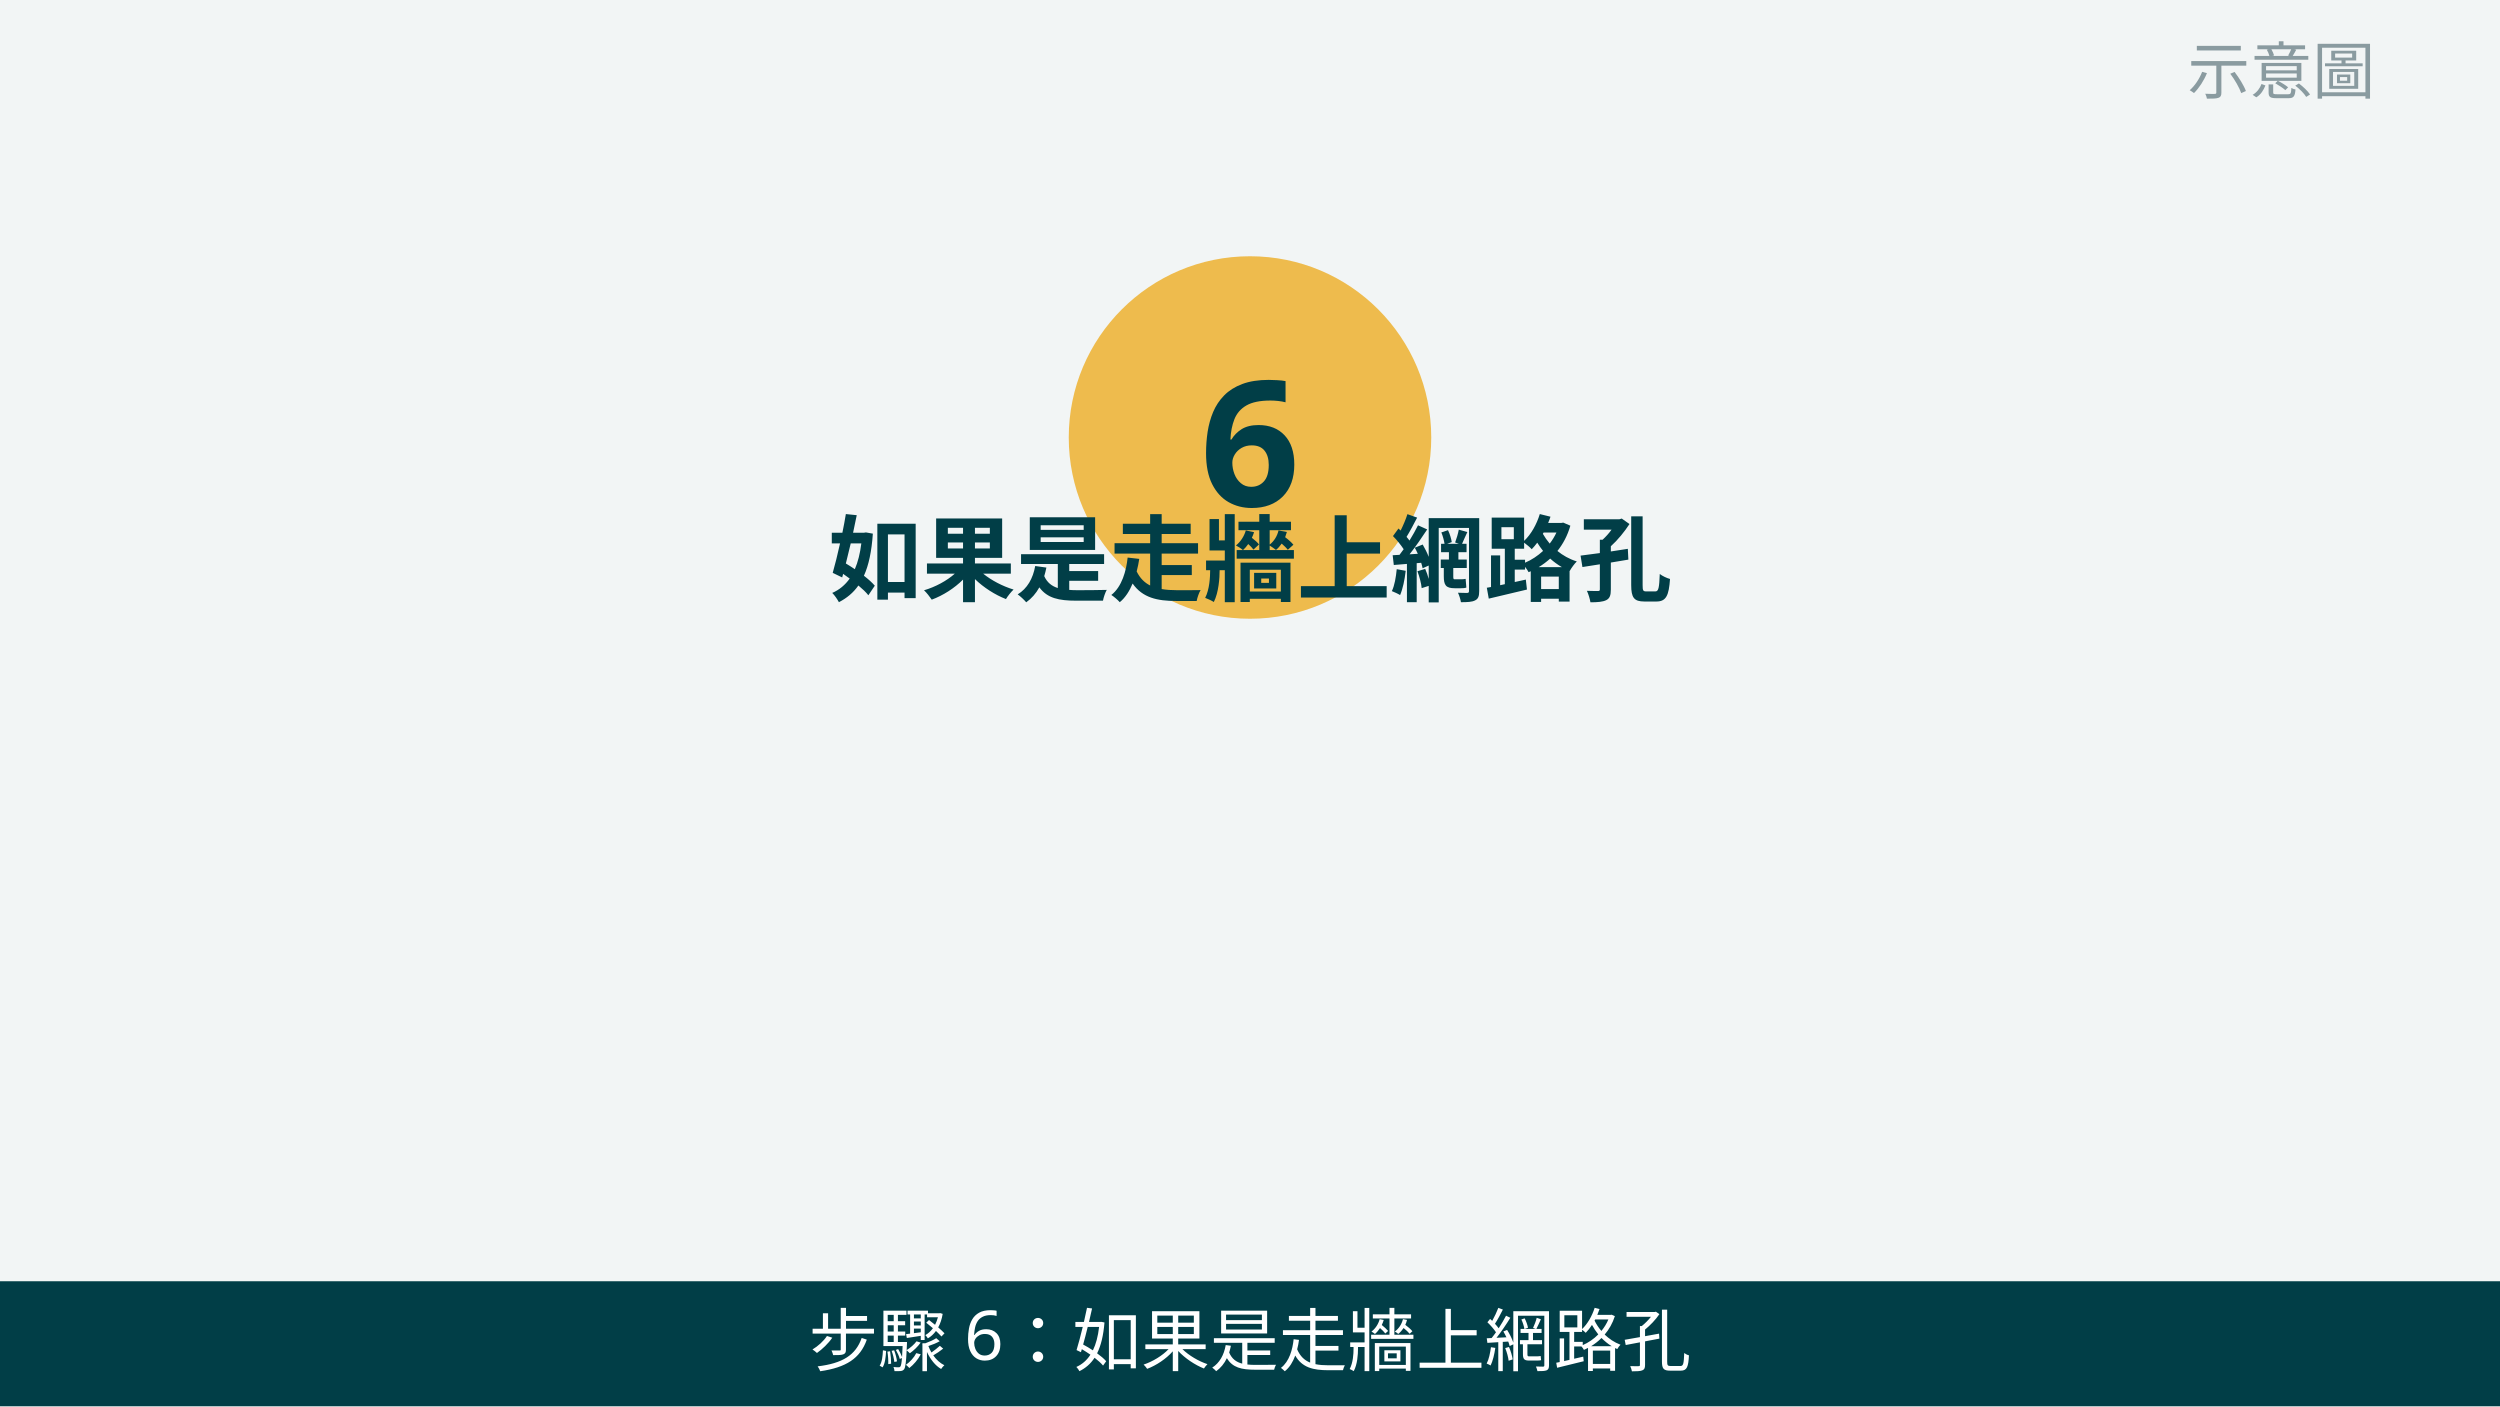
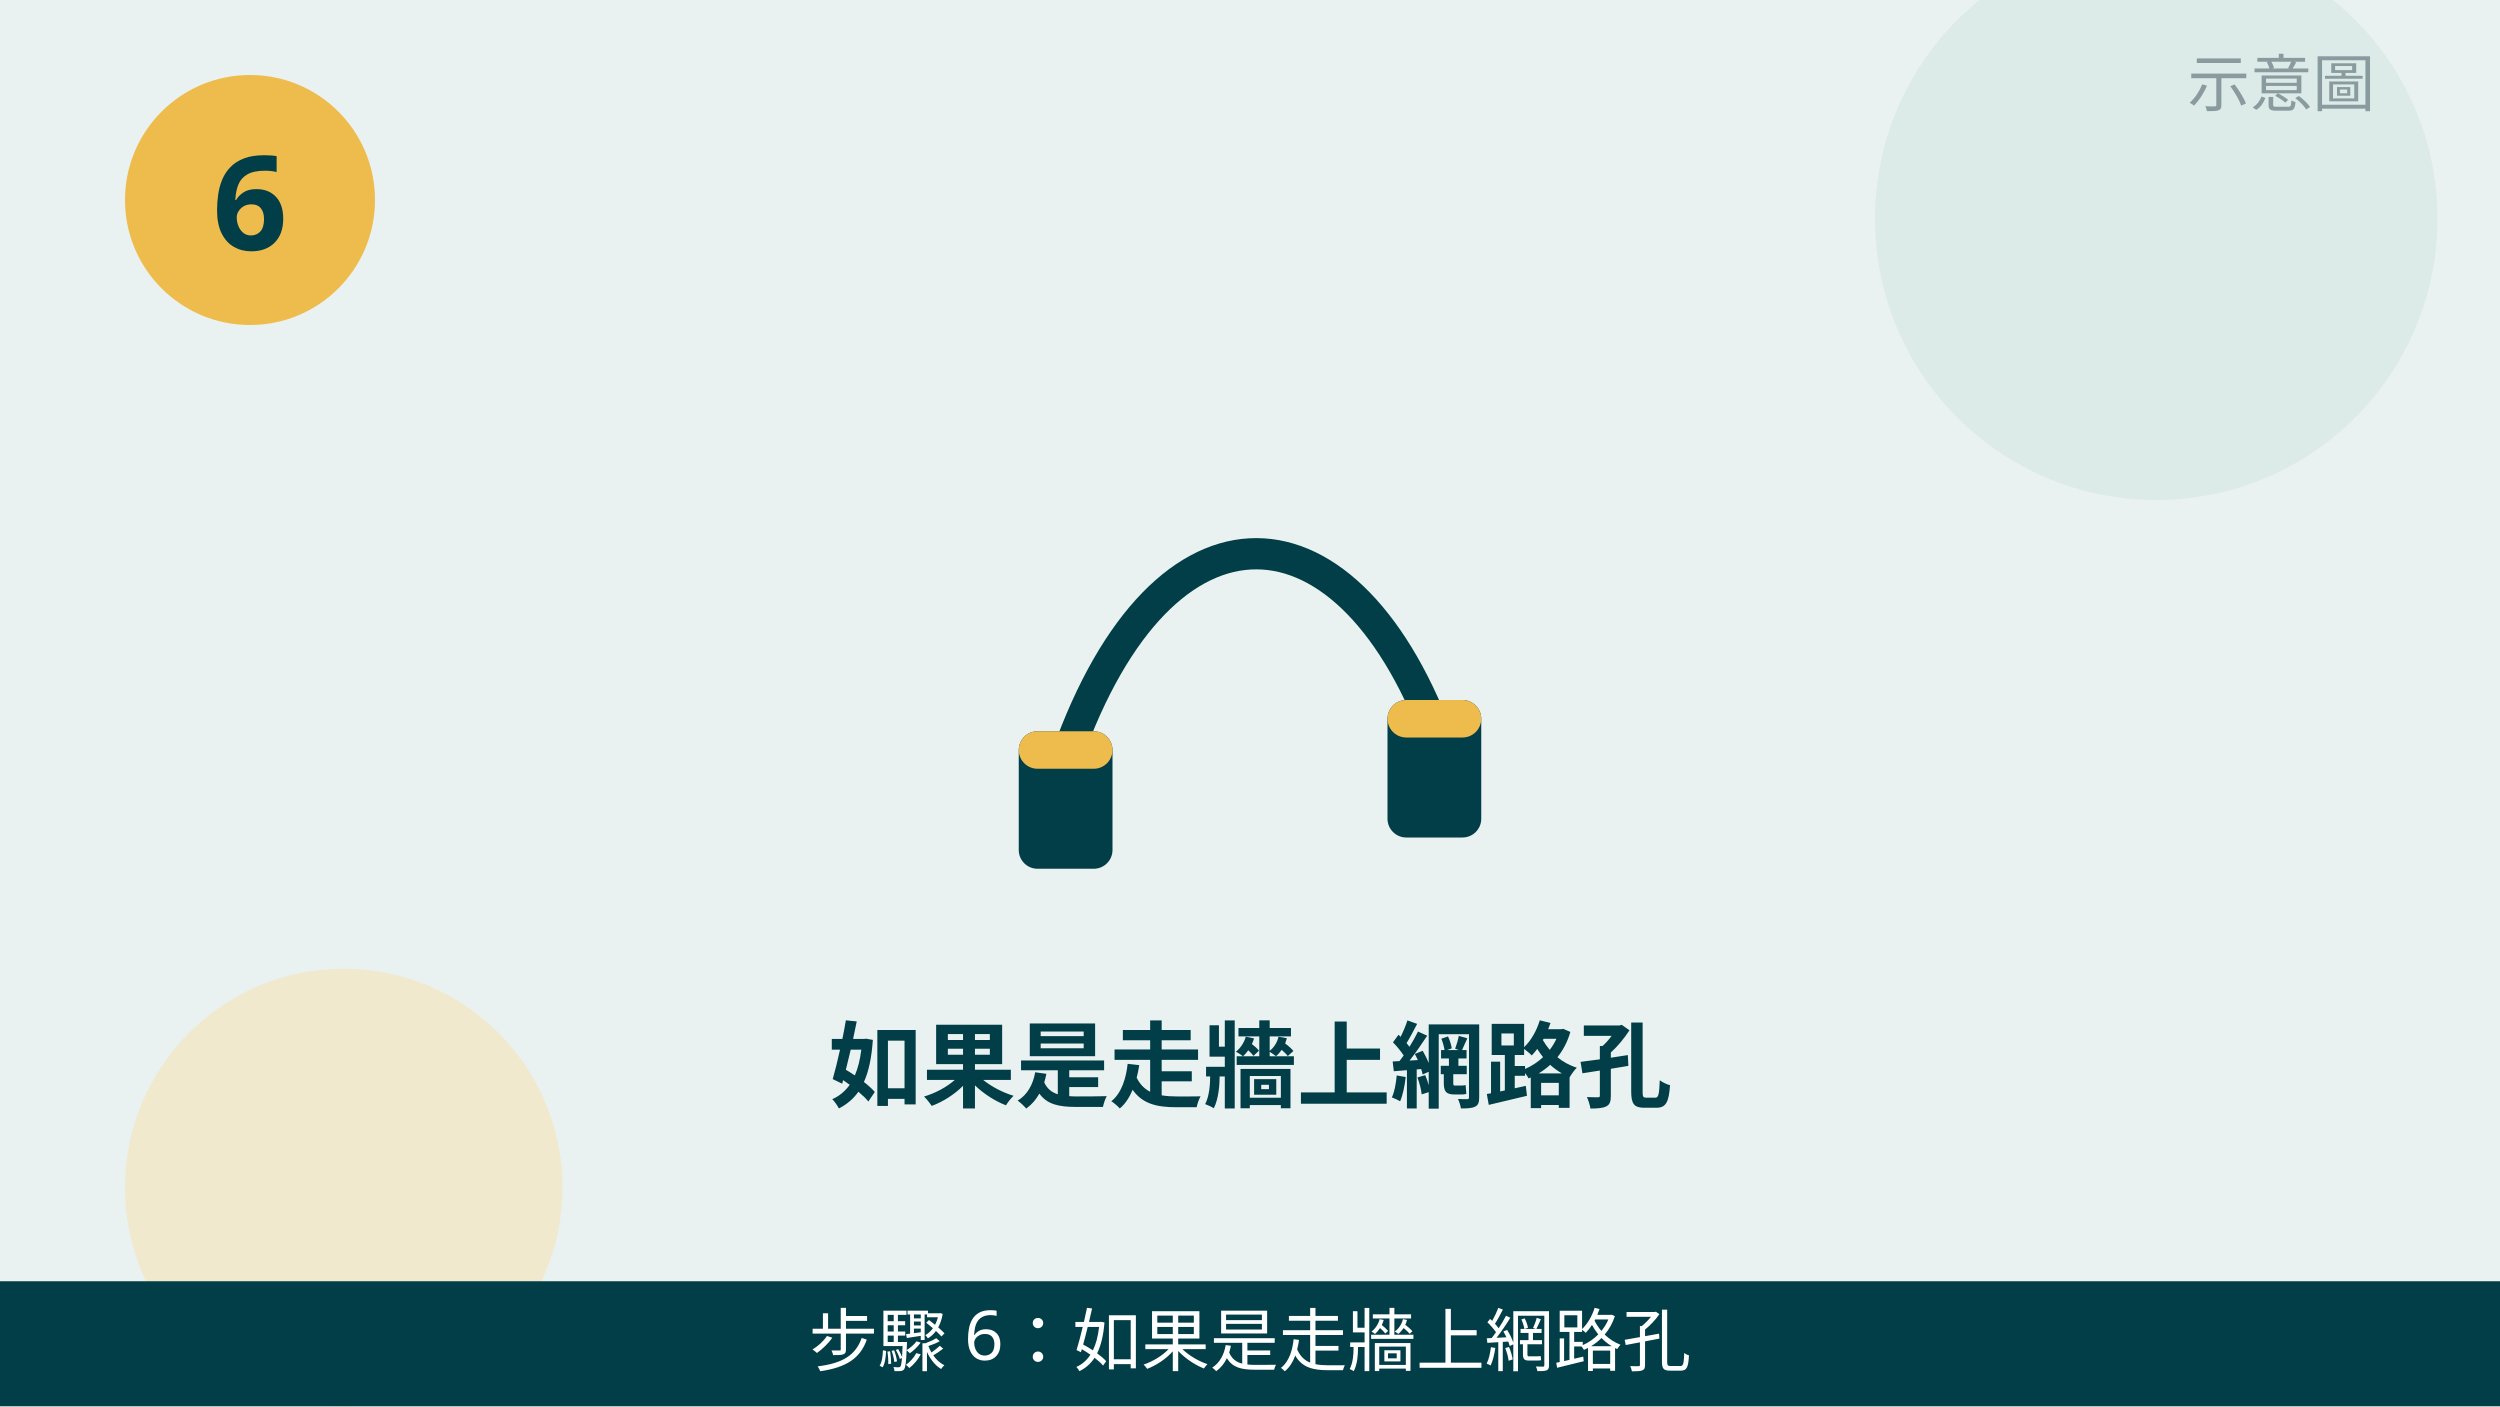
<svg xmlns="http://www.w3.org/2000/svg" width="800" height="450" viewBox="0 0 800 450" font-family="Noto Sans TC, sans-serif">
-   <rect width="800" height="450" fill="#f2f5f5" />
-   <text x="700" y="30" font-size="20" fill="#8a9ba0">示意圖</text>
-   <circle cx="400" cy="140" r="58" fill="#eebb4d" />
-   <text x="400" y="162" font-size="56" fill="#013e47" text-anchor="middle" font-weight="bold">6</text>
-   <text x="400" y="190" font-size="30" fill="#013e47" text-anchor="middle" font-weight="bold">如果是走牆上網路孔</text>
+   <rect width="800" height="450" fill="#e9f2f1" />
+   <circle cx="690" cy="70" r="90" fill="#dcebe8" />
+   <circle cx="110" cy="380" r="70" fill="#f3e5bd" opacity="0.7" />
+   <text x="700" y="34" font-size="20" fill="#8a9ba0">示意圖</text>
+   <circle cx="80" cy="64" r="40" fill="#eebb4d" />
+   <text x="80" y="80" font-size="42" fill="#013e47" text-anchor="middle" font-weight="bold">6</text>
+   <g transform="translate(300,96)">
+     <path d="M40 150 C70 60 130 60 160 140" stroke="#013e47" stroke-width="10" fill="none" stroke-linecap="round" />
+     <rect x="26" y="138" width="30" height="44" rx="6" fill="#013e47" />
+     <rect x="26" y="138" width="30" height="12" rx="6" fill="#eebb4d" />
+     <rect x="144" y="128" width="30" height="44" rx="6" fill="#013e47" />
+     <rect x="144" y="128" width="30" height="12" rx="6" fill="#eebb4d" />
+   </g>
+   <text x="400" y="352" font-size="30" fill="#013e47" text-anchor="middle" font-weight="bold">如果是走牆上網路孔</text>
  <rect x="0" y="410" width="800" height="40" fill="#013e47" />
  <text x="400" y="437" font-size="22" fill="#ffffff" text-anchor="middle">步驟 6：如果是走牆上網路孔</text>
</svg>
